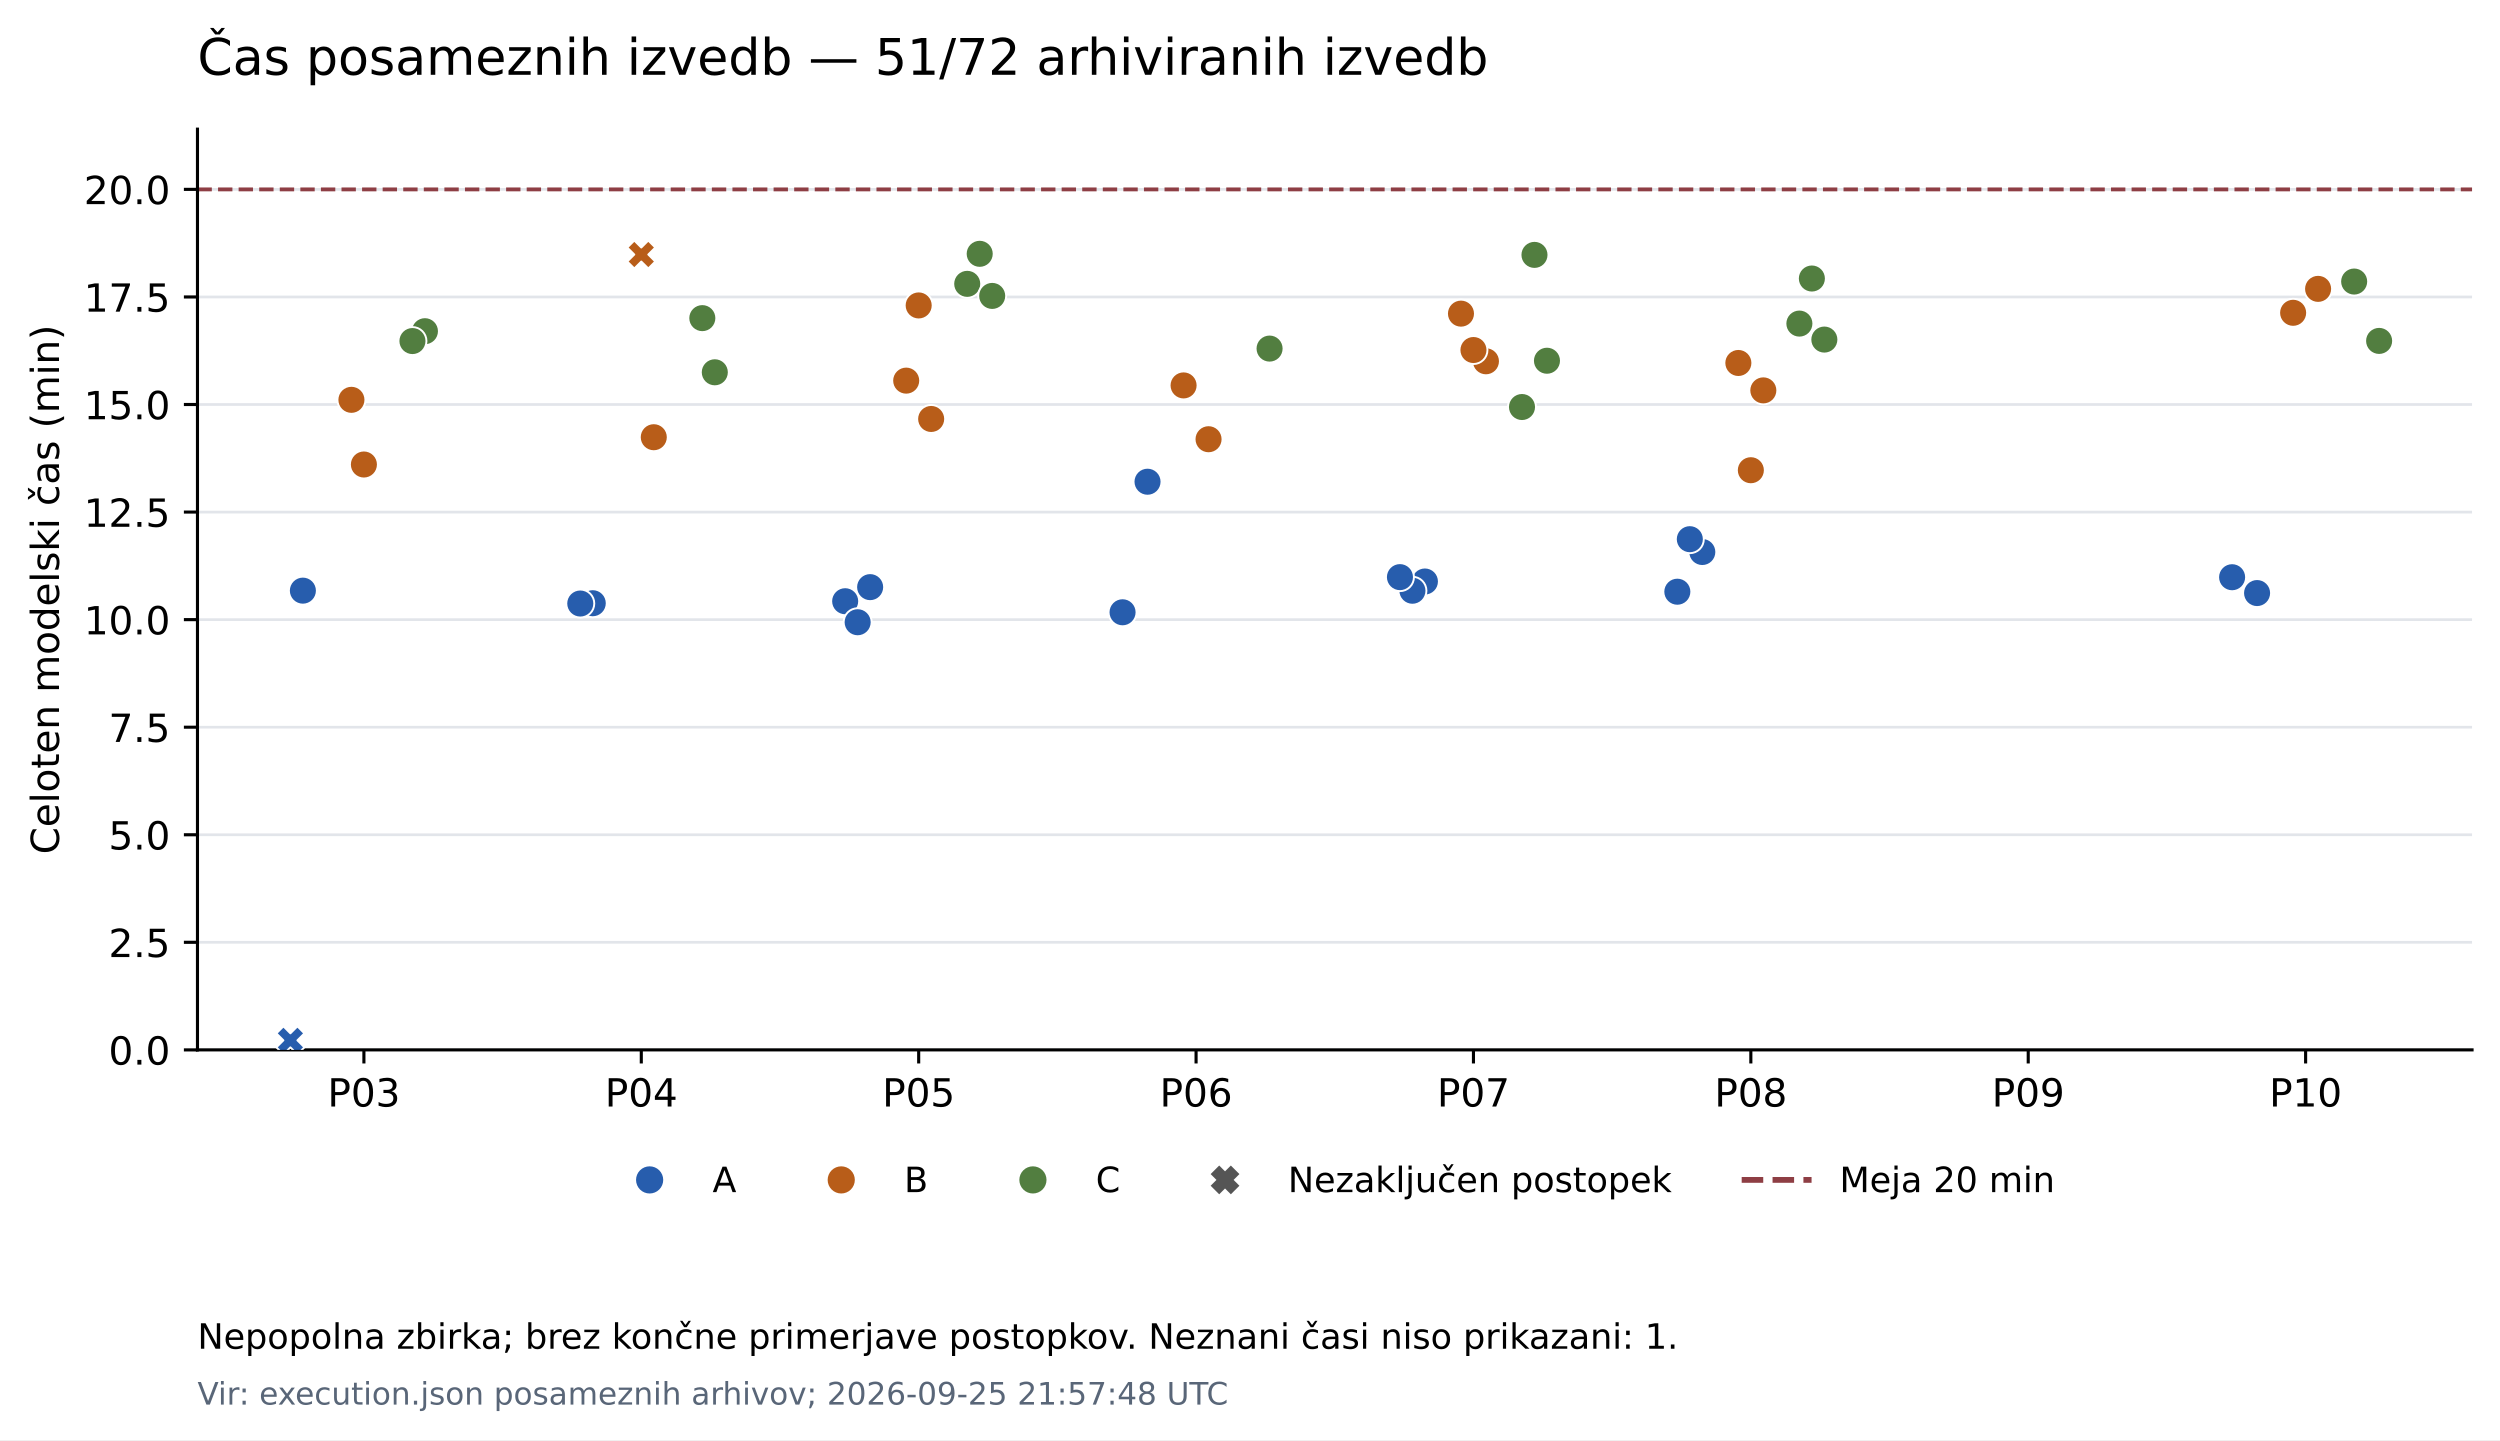
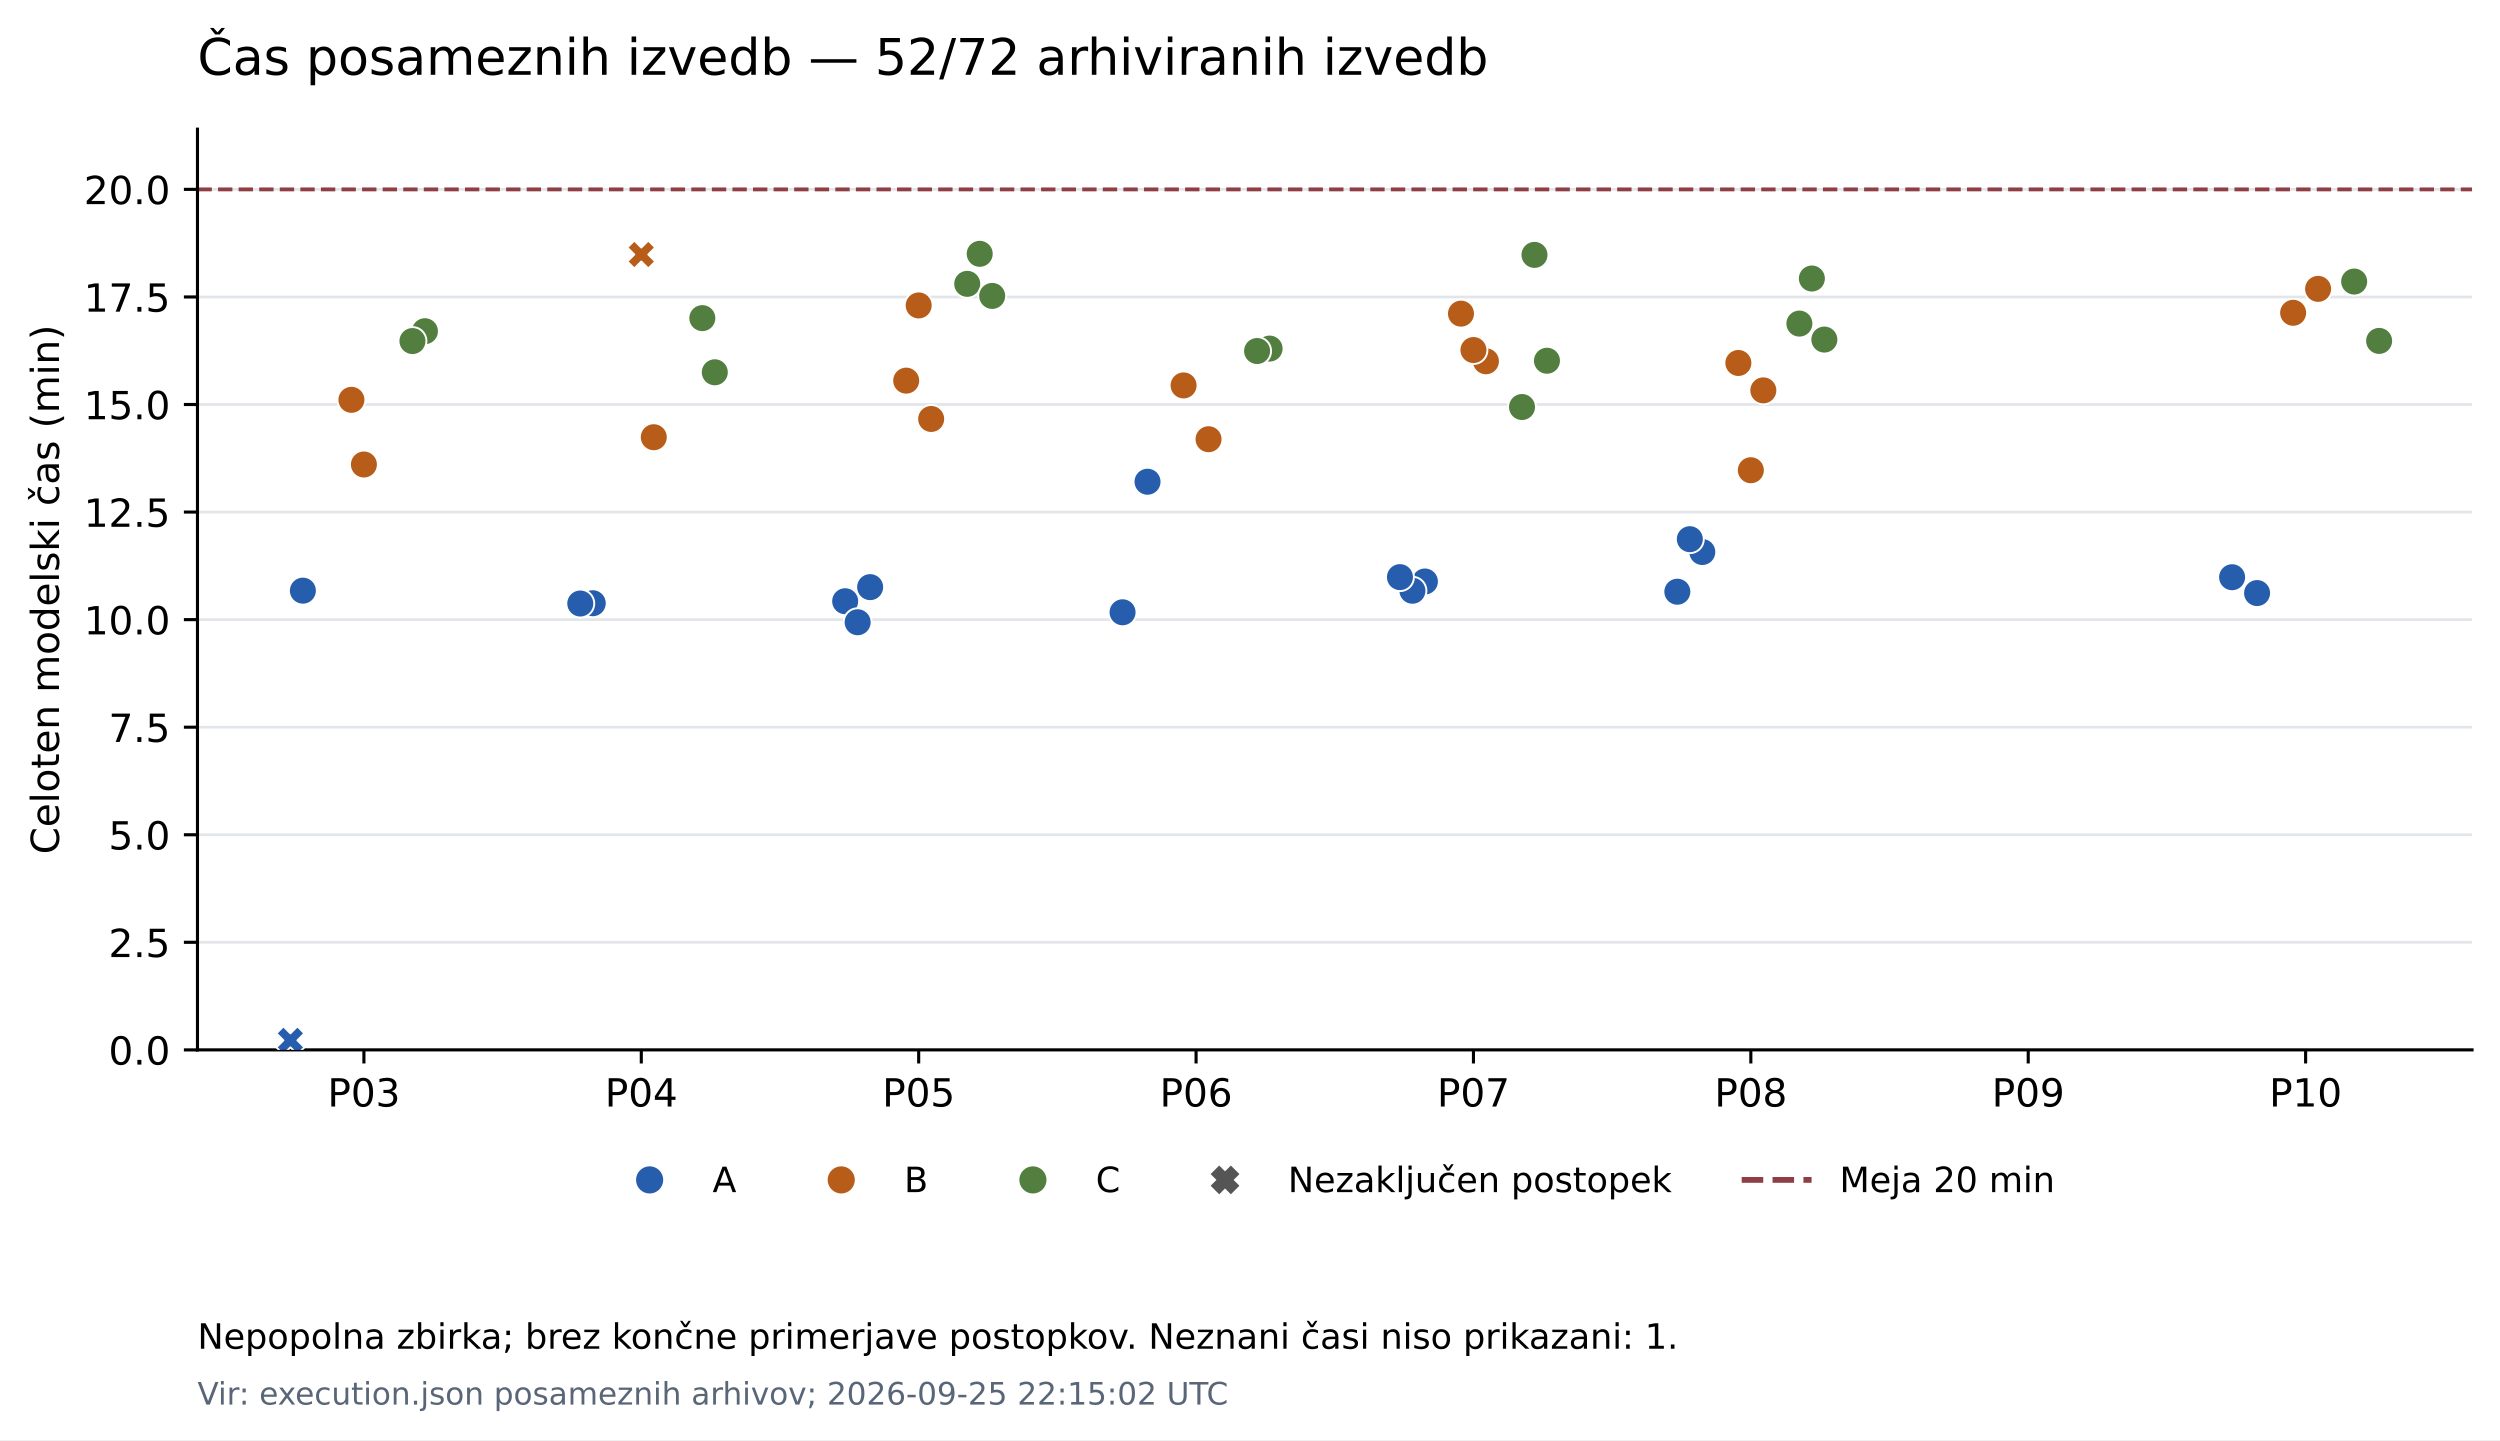
<svg xmlns="http://www.w3.org/2000/svg" xmlns:xlink="http://www.w3.org/1999/xlink" width="643.966pt" height="370.926pt" viewBox="0 0 643.966 370.926" version="1.1">
  <defs>
    <style type="text/css">*{stroke-linejoin: round; stroke-linecap: butt}</style>
  </defs>
  <g id="figure_1">
    <g id="patch_1">
      <path d="M 0 370.926  L 643.966 370.926  L 643.966 0  L 0 0  z " style="fill: #ffffff" />
    </g>
    <g id="axes_1">
      <g id="patch_2">
        <path d="M 50.866 270.436  L 636.766 270.436  L 636.766 33.268  L 50.866 33.268  z " style="fill: #ffffff" />
      </g>
      <g id="matplotlib.axis_1">
        <g id="xtick_1">
          <g id="line2d_1">
            <defs>
-               <path id="mdac9efeb55" d="M 0 0  L 0 3.5  " style="stroke: #000000; stroke-width: 0.8" />
+               <path id="m268c7b5788" d="M 0 0  L 0 3.5  " style="stroke: #000000; stroke-width: 0.8" />
            </defs>
            <g>
-               <use xlink:href="#mdac9efeb55" x="93.737" y="270.436" style="stroke: #000000; stroke-width: 0.8" />
+               <use xlink:href="#m268c7b5788" x="93.737" y="270.436" style="stroke: #000000; stroke-width: 0.8" />
            </g>
          </g>
          <g id="text_1">
            <text style="font-size: 10px; font-family: 'DejaVu Sans'; text-anchor: middle" x="93.737" y="285.033" transform="rotate(-0 93.73714 285.0333)">P03</text>
          </g>
        </g>
        <g id="xtick_2">
          <g id="line2d_2">
            <g>
-               <use xlink:href="#mdac9efeb55" x="165.188" y="270.436" style="stroke: #000000; stroke-width: 0.8" />
+               <use xlink:href="#m268c7b5788" x="165.188" y="270.436" style="stroke: #000000; stroke-width: 0.8" />
            </g>
          </g>
          <g id="text_2">
            <text style="font-size: 10px; font-family: 'DejaVu Sans'; text-anchor: middle" x="165.188" y="285.033" transform="rotate(-0 165.1884 285.0333)">P04</text>
          </g>
        </g>
        <g id="xtick_3">
          <g id="line2d_3">
            <g>
-               <use xlink:href="#mdac9efeb55" x="236.64" y="270.436" style="stroke: #000000; stroke-width: 0.8" />
+               <use xlink:href="#m268c7b5788" x="236.64" y="270.436" style="stroke: #000000; stroke-width: 0.8" />
            </g>
          </g>
          <g id="text_3">
            <text style="font-size: 10px; font-family: 'DejaVu Sans'; text-anchor: middle" x="236.64" y="285.033" transform="rotate(-0 236.6396 285.0333)">P05</text>
          </g>
        </g>
        <g id="xtick_4">
          <g id="line2d_4">
            <g>
-               <use xlink:href="#mdac9efeb55" x="308.091" y="270.436" style="stroke: #000000; stroke-width: 0.8" />
+               <use xlink:href="#m268c7b5788" x="308.091" y="270.436" style="stroke: #000000; stroke-width: 0.8" />
            </g>
          </g>
          <g id="text_4">
            <text style="font-size: 10px; font-family: 'DejaVu Sans'; text-anchor: middle" x="308.091" y="285.033" transform="rotate(-0 308.0908 285.0333)">P06</text>
          </g>
        </g>
        <g id="xtick_5">
          <g id="line2d_5">
            <g>
-               <use xlink:href="#mdac9efeb55" x="379.542" y="270.436" style="stroke: #000000; stroke-width: 0.8" />
+               <use xlink:href="#m268c7b5788" x="379.542" y="270.436" style="stroke: #000000; stroke-width: 0.8" />
            </g>
          </g>
          <g id="text_5">
            <text style="font-size: 10px; font-family: 'DejaVu Sans'; text-anchor: middle" x="379.542" y="285.033" transform="rotate(-0 379.542 285.0333)">P07</text>
          </g>
        </g>
        <g id="xtick_6">
          <g id="line2d_6">
            <g>
-               <use xlink:href="#mdac9efeb55" x="450.993" y="270.436" style="stroke: #000000; stroke-width: 0.8" />
+               <use xlink:href="#m268c7b5788" x="450.993" y="270.436" style="stroke: #000000; stroke-width: 0.8" />
            </g>
          </g>
          <g id="text_6">
            <text style="font-size: 10px; font-family: 'DejaVu Sans'; text-anchor: middle" x="450.993" y="285.033" transform="rotate(-0 450.9932 285.0333)">P08</text>
          </g>
        </g>
        <g id="xtick_7">
          <g id="line2d_7">
            <g>
-               <use xlink:href="#mdac9efeb55" x="522.444" y="270.436" style="stroke: #000000; stroke-width: 0.8" />
+               <use xlink:href="#m268c7b5788" x="522.444" y="270.436" style="stroke: #000000; stroke-width: 0.8" />
            </g>
          </g>
          <g id="text_7">
            <text style="font-size: 10px; font-family: 'DejaVu Sans'; text-anchor: middle" x="522.444" y="285.033" transform="rotate(-0 522.4445 285.0333)">P09</text>
          </g>
        </g>
        <g id="xtick_8">
          <g id="line2d_8">
            <g>
-               <use xlink:href="#mdac9efeb55" x="593.896" y="270.436" style="stroke: #000000; stroke-width: 0.8" />
+               <use xlink:href="#m268c7b5788" x="593.896" y="270.436" style="stroke: #000000; stroke-width: 0.8" />
            </g>
          </g>
          <g id="text_8">
            <text style="font-size: 10px; font-family: 'DejaVu Sans'; text-anchor: middle" x="593.896" y="285.033" transform="rotate(-0 593.8957 285.0333)">P10</text>
          </g>
        </g>
      </g>
      <g id="matplotlib.axis_2">
        <g id="ytick_1">
          <g id="line2d_9">
-             <path d="M 50.866 270.436  L 636.766 270.436  " clip-path="url(#pf41f97cc50)" style="fill: none; stroke: #e2e5ea; stroke-width: 0.7; stroke-linecap: square" />
+             <path d="M 50.866 270.436  L 636.766 270.436  " clip-path="url(#p8c8b22b531)" style="fill: none; stroke: #e2e5ea; stroke-width: 0.7; stroke-linecap: square" />
          </g>
          <g id="line2d_10">
            <defs>
-               <path id="m7508299698" d="M 0 0  L -3.5 0  " style="stroke: #000000; stroke-width: 0.8" />
+               <path id="mebe9540edb" d="M 0 0  L -3.5 0  " style="stroke: #000000; stroke-width: 0.8" />
            </defs>
            <g>
-               <use xlink:href="#m7508299698" x="50.866" y="270.436" style="stroke: #000000; stroke-width: 0.8" />
+               <use xlink:href="#mebe9540edb" x="50.866" y="270.436" style="stroke: #000000; stroke-width: 0.8" />
            </g>
          </g>
          <g id="text_9">
            <text style="font-size: 10px; font-family: 'DejaVu Sans'; text-anchor: end" x="43.866" y="274.234" transform="rotate(-0 43.86641 274.2345)">0.0</text>
          </g>
        </g>
        <g id="ytick_2">
          <g id="line2d_11">
-             <path d="M 50.866 242.729  L 636.766 242.729  " clip-path="url(#pf41f97cc50)" style="fill: none; stroke: #e2e5ea; stroke-width: 0.7; stroke-linecap: square" />
+             <path d="M 50.866 242.729  L 636.766 242.729  " clip-path="url(#p8c8b22b531)" style="fill: none; stroke: #e2e5ea; stroke-width: 0.7; stroke-linecap: square" />
          </g>
          <g id="line2d_12">
            <g>
-               <use xlink:href="#m7508299698" x="50.866" y="242.729" style="stroke: #000000; stroke-width: 0.8" />
+               <use xlink:href="#mebe9540edb" x="50.866" y="242.729" style="stroke: #000000; stroke-width: 0.8" />
            </g>
          </g>
          <g id="text_10">
            <text style="font-size: 10px; font-family: 'DejaVu Sans'; text-anchor: end" x="43.866" y="246.528" transform="rotate(-0 43.86641 246.5279)">2.5</text>
          </g>
        </g>
        <g id="ytick_3">
          <g id="line2d_13">
-             <path d="M 50.866 215.023  L 636.766 215.023  " clip-path="url(#pf41f97cc50)" style="fill: none; stroke: #e2e5ea; stroke-width: 0.7; stroke-linecap: square" />
+             <path d="M 50.866 215.023  L 636.766 215.023  " clip-path="url(#p8c8b22b531)" style="fill: none; stroke: #e2e5ea; stroke-width: 0.7; stroke-linecap: square" />
          </g>
          <g id="line2d_14">
            <g>
-               <use xlink:href="#m7508299698" x="50.866" y="215.023" style="stroke: #000000; stroke-width: 0.8" />
+               <use xlink:href="#mebe9540edb" x="50.866" y="215.023" style="stroke: #000000; stroke-width: 0.8" />
            </g>
          </g>
          <g id="text_11">
            <text style="font-size: 10px; font-family: 'DejaVu Sans'; text-anchor: end" x="43.866" y="218.821" transform="rotate(-0 43.86641 218.8214)">5.0</text>
          </g>
        </g>
        <g id="ytick_4">
          <g id="line2d_15">
-             <path d="M 50.866 187.316  L 636.766 187.316  " clip-path="url(#pf41f97cc50)" style="fill: none; stroke: #e2e5ea; stroke-width: 0.7; stroke-linecap: square" />
+             <path d="M 50.866 187.316  L 636.766 187.316  " clip-path="url(#p8c8b22b531)" style="fill: none; stroke: #e2e5ea; stroke-width: 0.7; stroke-linecap: square" />
          </g>
          <g id="line2d_16">
            <g>
-               <use xlink:href="#m7508299698" x="50.866" y="187.316" style="stroke: #000000; stroke-width: 0.8" />
+               <use xlink:href="#mebe9540edb" x="50.866" y="187.316" style="stroke: #000000; stroke-width: 0.8" />
            </g>
          </g>
          <g id="text_12">
            <text style="font-size: 10px; font-family: 'DejaVu Sans'; text-anchor: end" x="43.866" y="191.115" transform="rotate(-0 43.86641 191.1149)">7.5</text>
          </g>
        </g>
        <g id="ytick_5">
          <g id="line2d_17">
-             <path d="M 50.866 159.609  L 636.766 159.609  " clip-path="url(#pf41f97cc50)" style="fill: none; stroke: #e2e5ea; stroke-width: 0.7; stroke-linecap: square" />
+             <path d="M 50.866 159.609  L 636.766 159.609  " clip-path="url(#p8c8b22b531)" style="fill: none; stroke: #e2e5ea; stroke-width: 0.7; stroke-linecap: square" />
          </g>
          <g id="line2d_18">
            <g>
-               <use xlink:href="#m7508299698" x="50.866" y="159.609" style="stroke: #000000; stroke-width: 0.8" />
+               <use xlink:href="#mebe9540edb" x="50.866" y="159.609" style="stroke: #000000; stroke-width: 0.8" />
            </g>
          </g>
          <g id="text_13">
            <text style="font-size: 10px; font-family: 'DejaVu Sans'; text-anchor: end" x="43.866" y="163.408" transform="rotate(-0 43.86641 163.4083)">10.0</text>
          </g>
        </g>
        <g id="ytick_6">
          <g id="line2d_19">
-             <path d="M 50.866 131.903  L 636.766 131.903  " clip-path="url(#pf41f97cc50)" style="fill: none; stroke: #e2e5ea; stroke-width: 0.7; stroke-linecap: square" />
+             <path d="M 50.866 131.903  L 636.766 131.903  " clip-path="url(#p8c8b22b531)" style="fill: none; stroke: #e2e5ea; stroke-width: 0.7; stroke-linecap: square" />
          </g>
          <g id="line2d_20">
            <g>
-               <use xlink:href="#m7508299698" x="50.866" y="131.903" style="stroke: #000000; stroke-width: 0.8" />
+               <use xlink:href="#mebe9540edb" x="50.866" y="131.903" style="stroke: #000000; stroke-width: 0.8" />
            </g>
          </g>
          <g id="text_14">
            <text style="font-size: 10px; font-family: 'DejaVu Sans'; text-anchor: end" x="43.866" y="135.702" transform="rotate(-0 43.86641 135.7018)">12.5</text>
          </g>
        </g>
        <g id="ytick_7">
          <g id="line2d_21">
-             <path d="M 50.866 104.196  L 636.766 104.196  " clip-path="url(#pf41f97cc50)" style="fill: none; stroke: #e2e5ea; stroke-width: 0.7; stroke-linecap: square" />
+             <path d="M 50.866 104.196  L 636.766 104.196  " clip-path="url(#p8c8b22b531)" style="fill: none; stroke: #e2e5ea; stroke-width: 0.7; stroke-linecap: square" />
          </g>
          <g id="line2d_22">
            <g>
-               <use xlink:href="#m7508299698" x="50.866" y="104.196" style="stroke: #000000; stroke-width: 0.8" />
+               <use xlink:href="#mebe9540edb" x="50.866" y="104.196" style="stroke: #000000; stroke-width: 0.8" />
            </g>
          </g>
          <g id="text_15">
            <text style="font-size: 10px; font-family: 'DejaVu Sans'; text-anchor: end" x="43.866" y="107.995" transform="rotate(-0 43.86641 107.9952)">15.0</text>
          </g>
        </g>
        <g id="ytick_8">
          <g id="line2d_23">
-             <path d="M 50.866 76.49  L 636.766 76.49  " clip-path="url(#pf41f97cc50)" style="fill: none; stroke: #e2e5ea; stroke-width: 0.7; stroke-linecap: square" />
+             <path d="M 50.866 76.49  L 636.766 76.49  " clip-path="url(#p8c8b22b531)" style="fill: none; stroke: #e2e5ea; stroke-width: 0.7; stroke-linecap: square" />
          </g>
          <g id="line2d_24">
            <g>
-               <use xlink:href="#m7508299698" x="50.866" y="76.49" style="stroke: #000000; stroke-width: 0.8" />
+               <use xlink:href="#mebe9540edb" x="50.866" y="76.49" style="stroke: #000000; stroke-width: 0.8" />
            </g>
          </g>
          <g id="text_16">
            <text style="font-size: 10px; font-family: 'DejaVu Sans'; text-anchor: end" x="43.866" y="80.289" transform="rotate(-0 43.86641 80.28869)">17.5</text>
          </g>
        </g>
        <g id="ytick_9">
          <g id="line2d_25">
-             <path d="M 50.866 48.783  L 636.766 48.783  " clip-path="url(#pf41f97cc50)" style="fill: none; stroke: #e2e5ea; stroke-width: 0.7; stroke-linecap: square" />
+             <path d="M 50.866 48.783  L 636.766 48.783  " clip-path="url(#p8c8b22b531)" style="fill: none; stroke: #e2e5ea; stroke-width: 0.7; stroke-linecap: square" />
          </g>
          <g id="line2d_26">
            <g>
-               <use xlink:href="#m7508299698" x="50.866" y="48.783" style="stroke: #000000; stroke-width: 0.8" />
+               <use xlink:href="#mebe9540edb" x="50.866" y="48.783" style="stroke: #000000; stroke-width: 0.8" />
            </g>
          </g>
          <g id="text_17">
            <text style="font-size: 10px; font-family: 'DejaVu Sans'; text-anchor: end" x="43.866" y="52.582" transform="rotate(-0 43.86641 52.58215)">20.0</text>
          </g>
        </g>
        <g id="text_18">
          <text style="font-size: 10px; font-family: 'DejaVu Sans'; text-anchor: middle" x="15.198" y="151.852" transform="rotate(-90 15.19844 151.8517)">Celoten modelski čas (min)</text>
        </g>
      </g>
      <g id="line2d_27">
-         <path d="M 50.866 48.783  L 636.766 48.783  " clip-path="url(#pf41f97cc50)" style="fill: none; stroke-dasharray: 3.7,1.6; stroke-dashoffset: 0; stroke: #8e3e44" />
+         <path d="M 50.866 48.783  L 636.766 48.783  " clip-path="url(#p8c8b22b531)" style="fill: none; stroke-dasharray: 3.7,1.6; stroke-dashoffset: 0; stroke: #8e3e44" />
      </g>
      <g id="patch_3">
        <path d="M 50.866 270.436  L 50.866 33.268  " style="fill: none; stroke: #000000; stroke-width: 0.8; stroke-linejoin: miter; stroke-linecap: square" />
      </g>
      <g id="patch_4">
        <path d="M 50.866 270.436  L 636.766 270.436  " style="fill: none; stroke: #000000; stroke-width: 0.8; stroke-linejoin: miter; stroke-linecap: square" />
      </g>
      <g id="PathCollection_1">
        <defs>
-           <path id="mbb1a869679" d="M 0 3.606  C 0.956 3.606 1.873 3.226 2.55 2.55  C 3.226 1.873 3.606 0.956 3.606 0  C 3.606 -0.956 3.226 -1.873 2.55 -2.55  C 1.873 -3.226 0.956 -3.606 0 -3.606  C -0.956 -3.606 -1.873 -3.226 -2.55 -2.55  C -3.226 -1.873 -3.606 -0.956 -3.606 0  C -3.606 0.956 -3.226 1.873 -2.55 2.55  C -1.873 3.226 -0.956 3.606 0 3.606  z " style="stroke: #ffffff; stroke-width: 0.5" />
+           <path id="m3bde236fbf" d="M 0 3.606  C 0.956 3.606 1.873 3.226 2.55 2.55  C 3.226 1.873 3.606 0.956 3.606 0  C 3.606 -0.956 3.226 -1.873 2.55 -2.55  C 1.873 -3.226 0.956 -3.606 0 -3.606  C -0.956 -3.606 -1.873 -3.226 -2.55 -2.55  C -3.226 -1.873 -3.606 -0.956 -3.606 0  C -3.606 0.956 -3.226 1.873 -2.55 2.55  C -1.873 3.226 -0.956 3.606 0 3.606  z " style="stroke: #ffffff; stroke-width: 0.5" />
        </defs>
-         <g clip-path="url(#pf41f97cc50)">
-           <use xlink:href="#mbb1a869679" x="217.705" y="154.869" style="fill: #275dad; stroke: #ffffff; stroke-width: 0.5" />
+         <g clip-path="url(#p8c8b22b531)">
+           <use xlink:href="#m3bde236fbf" x="217.705" y="154.869" style="fill: #275dad; stroke: #ffffff; stroke-width: 0.5" />
        </g>
      </g>
      <g id="PathCollection_2">
        <defs>
-           <path id="m8631701d12" d="M 0 3.606  C 0.956 3.606 1.873 3.226 2.55 2.55  C 3.226 1.873 3.606 0.956 3.606 0  C 3.606 -0.956 3.226 -1.873 2.55 -2.55  C 1.873 -3.226 0.956 -3.606 0 -3.606  C -0.956 -3.606 -1.873 -3.226 -2.55 -2.55  C -3.226 -1.873 -3.606 -0.956 -3.606 0  C -3.606 0.956 -3.226 1.873 -2.55 2.55  C -1.873 3.226 -0.956 3.606 0 3.606  z " style="stroke: #ffffff; stroke-width: 0.5" />
+           <path id="m7f446e4e7a" d="M 0 3.606  C 0.956 3.606 1.873 3.226 2.55 2.55  C 3.226 1.873 3.606 0.956 3.606 0  C 3.606 -0.956 3.226 -1.873 2.55 -2.55  C 1.873 -3.226 0.956 -3.606 0 -3.606  C -0.956 -3.606 -1.873 -3.226 -2.55 -2.55  C -3.226 -1.873 -3.606 -0.956 -3.606 0  C -3.606 0.956 -3.226 1.873 -2.55 2.55  C -1.873 3.226 -0.956 3.606 0 3.606  z " style="stroke: #ffffff; stroke-width: 0.5" />
        </defs>
-         <g clip-path="url(#pf41f97cc50)">
-           <use xlink:href="#m8631701d12" x="233.424" y="98.046" style="fill: #b85d19; stroke: #ffffff; stroke-width: 0.5" />
+         <g clip-path="url(#p8c8b22b531)">
+           <use xlink:href="#m7f446e4e7a" x="233.424" y="98.046" style="fill: #b85d19; stroke: #ffffff; stroke-width: 0.5" />
        </g>
      </g>
      <g id="PathCollection_3">
        <defs>
-           <path id="mb2aeedd500" d="M 0 3.606  C 0.956 3.606 1.873 3.226 2.55 2.55  C 3.226 1.873 3.606 0.956 3.606 0  C 3.606 -0.956 3.226 -1.873 2.55 -2.55  C 1.873 -3.226 0.956 -3.606 0 -3.606  C -0.956 -3.606 -1.873 -3.226 -2.55 -2.55  C -3.226 -1.873 -3.606 -0.956 -3.606 0  C -3.606 0.956 -3.226 1.873 -2.55 2.55  C -1.873 3.226 -0.956 3.606 0 3.606  z " style="stroke: #ffffff; stroke-width: 0.5" />
+           <path id="m506b7b2112" d="M 0 3.606  C 0.956 3.606 1.873 3.226 2.55 2.55  C 3.226 1.873 3.606 0.956 3.606 0  C 3.606 -0.956 3.226 -1.873 2.55 -2.55  C 1.873 -3.226 0.956 -3.606 0 -3.606  C -0.956 -3.606 -1.873 -3.226 -2.55 -2.55  C -3.226 -1.873 -3.606 -0.956 -3.606 0  C -3.606 0.956 -3.226 1.873 -2.55 2.55  C -1.873 3.226 -0.956 3.606 0 3.606  z " style="stroke: #ffffff; stroke-width: 0.5" />
        </defs>
-         <g clip-path="url(#pf41f97cc50)">
-           <use xlink:href="#mb2aeedd500" x="249.144" y="73.116" style="fill: #527e40; stroke: #ffffff; stroke-width: 0.5" />
+         <g clip-path="url(#p8c8b22b531)">
+           <use xlink:href="#m506b7b2112" x="249.144" y="73.116" style="fill: #527e40; stroke: #ffffff; stroke-width: 0.5" />
        </g>
      </g>
      <g id="PathCollection_4">
-         <g clip-path="url(#pf41f97cc50)">
-           <use xlink:href="#mbb1a869679" x="574.961" y="148.685" style="fill: #275dad; stroke: #ffffff; stroke-width: 0.5" />
+         <g clip-path="url(#p8c8b22b531)">
+           <use xlink:href="#m3bde236fbf" x="574.961" y="148.685" style="fill: #275dad; stroke: #ffffff; stroke-width: 0.5" />
        </g>
      </g>
      <g id="PathCollection_5">
-         <g clip-path="url(#pf41f97cc50)">
-           <use xlink:href="#mb2aeedd500" x="606.4" y="72.522" style="fill: #527e40; stroke: #ffffff; stroke-width: 0.5" />
+         <g clip-path="url(#p8c8b22b531)">
+           <use xlink:href="#m506b7b2112" x="606.4" y="72.522" style="fill: #527e40; stroke: #ffffff; stroke-width: 0.5" />
        </g>
      </g>
      <g id="PathCollection_6">
-         <g clip-path="url(#pf41f97cc50)">
-           <use xlink:href="#m8631701d12" x="590.68" y="80.573" style="fill: #b85d19; stroke: #ffffff; stroke-width: 0.5" />
+         <g clip-path="url(#p8c8b22b531)">
+           <use xlink:href="#m7f446e4e7a" x="590.68" y="80.573" style="fill: #b85d19; stroke: #ffffff; stroke-width: 0.5" />
        </g>
      </g>
      <g id="PathCollection_7">
-         <g clip-path="url(#pf41f97cc50)">
-           <use xlink:href="#mbb1a869679" x="289.156" y="157.714" style="fill: #275dad; stroke: #ffffff; stroke-width: 0.5" />
+         <g clip-path="url(#p8c8b22b531)">
+           <use xlink:href="#m3bde236fbf" x="289.156" y="157.714" style="fill: #275dad; stroke: #ffffff; stroke-width: 0.5" />
        </g>
      </g>
      <g id="PathCollection_8">
-         <g clip-path="url(#pf41f97cc50)">
-           <use xlink:href="#m8631701d12" x="304.875" y="99.278" style="fill: #b85d19; stroke: #ffffff; stroke-width: 0.5" />
+         <g clip-path="url(#p8c8b22b531)">
+           <use xlink:href="#m7f446e4e7a" x="304.875" y="99.278" style="fill: #b85d19; stroke: #ffffff; stroke-width: 0.5" />
        </g>
      </g>
      <g id="PathCollection_9">
-         <g clip-path="url(#pf41f97cc50)">
-           <use xlink:href="#mbb1a869679" x="432.059" y="152.417" style="fill: #275dad; stroke: #ffffff; stroke-width: 0.5" />
+         <g clip-path="url(#p8c8b22b531)">
+           <use xlink:href="#m3bde236fbf" x="432.059" y="152.417" style="fill: #275dad; stroke: #ffffff; stroke-width: 0.5" />
        </g>
      </g>
      <g id="PathCollection_10">
-         <g clip-path="url(#pf41f97cc50)">
-           <use xlink:href="#mb2aeedd500" x="463.497" y="83.352" style="fill: #527e40; stroke: #ffffff; stroke-width: 0.5" />
+         <g clip-path="url(#p8c8b22b531)">
+           <use xlink:href="#m506b7b2112" x="463.497" y="83.352" style="fill: #527e40; stroke: #ffffff; stroke-width: 0.5" />
        </g>
      </g>
      <g id="PathCollection_11">
-         <g clip-path="url(#pf41f97cc50)">
-           <use xlink:href="#m8631701d12" x="447.778" y="93.498" style="fill: #b85d19; stroke: #ffffff; stroke-width: 0.5" />
+         <g clip-path="url(#p8c8b22b531)">
+           <use xlink:href="#m7f446e4e7a" x="447.778" y="93.498" style="fill: #b85d19; stroke: #ffffff; stroke-width: 0.5" />
        </g>
      </g>
      <g id="PathCollection_12">
-         <g clip-path="url(#pf41f97cc50)">
-           <use xlink:href="#m8631701d12" x="93.737" y="119.651" style="fill: #b85d19; stroke: #ffffff; stroke-width: 0.5" />
+         <g clip-path="url(#p8c8b22b531)">
+           <use xlink:href="#m7f446e4e7a" x="93.737" y="119.651" style="fill: #b85d19; stroke: #ffffff; stroke-width: 0.5" />
        </g>
      </g>
      <g id="PathCollection_13">
-         <g clip-path="url(#pf41f97cc50)">
-           <use xlink:href="#mb2aeedd500" x="109.456" y="85.315" style="fill: #527e40; stroke: #ffffff; stroke-width: 0.5" />
+         <g clip-path="url(#p8c8b22b531)">
+           <use xlink:href="#m506b7b2112" x="109.456" y="85.315" style="fill: #527e40; stroke: #ffffff; stroke-width: 0.5" />
        </g>
      </g>
      <g id="PathCollection_14">
-         <g clip-path="url(#pf41f97cc50)">
-           <use xlink:href="#mbb1a869679" x="78.018" y="152.143" style="fill: #275dad; stroke: #ffffff; stroke-width: 0.5" />
+         <g clip-path="url(#p8c8b22b531)">
+           <use xlink:href="#m3bde236fbf" x="78.018" y="152.143" style="fill: #275dad; stroke: #ffffff; stroke-width: 0.5" />
        </g>
      </g>
      <g id="PathCollection_15">
-         <g clip-path="url(#pf41f97cc50)">
-           <use xlink:href="#m8631701d12" x="311.306" y="113.139" style="fill: #b85d19; stroke: #ffffff; stroke-width: 0.5" />
+         <g clip-path="url(#p8c8b22b531)">
+           <use xlink:href="#m7f446e4e7a" x="311.306" y="113.139" style="fill: #b85d19; stroke: #ffffff; stroke-width: 0.5" />
        </g>
      </g>
      <g id="PathCollection_16">
-         <g clip-path="url(#pf41f97cc50)">
-           <use xlink:href="#mbb1a869679" x="295.587" y="124.086" style="fill: #275dad; stroke: #ffffff; stroke-width: 0.5" />
+         <g clip-path="url(#p8c8b22b531)">
+           <use xlink:href="#m3bde236fbf" x="295.587" y="124.086" style="fill: #275dad; stroke: #ffffff; stroke-width: 0.5" />
        </g>
      </g>
      <g id="PathCollection_17">
-         <g clip-path="url(#pf41f97cc50)">
-           <use xlink:href="#mb2aeedd500" x="327.025" y="89.791" style="fill: #527e40; stroke: #ffffff; stroke-width: 0.5" />
+         <g clip-path="url(#p8c8b22b531)">
+           <use xlink:href="#m506b7b2112" x="327.025" y="89.791" style="fill: #527e40; stroke: #ffffff; stroke-width: 0.5" />
        </g>
      </g>
      <g id="PathCollection_18">
-         <g clip-path="url(#pf41f97cc50)">
-           <use xlink:href="#m8631701d12" x="168.404" y="112.622" style="fill: #b85d19; stroke: #ffffff; stroke-width: 0.5" />
+         <g clip-path="url(#p8c8b22b531)">
+           <use xlink:href="#m7f446e4e7a" x="168.404" y="112.622" style="fill: #b85d19; stroke: #ffffff; stroke-width: 0.5" />
        </g>
      </g>
      <g id="PathCollection_19">
-         <g clip-path="url(#pf41f97cc50)">
-           <use xlink:href="#mbb1a869679" x="152.684" y="155.382" style="fill: #275dad; stroke: #ffffff; stroke-width: 0.5" />
+         <g clip-path="url(#p8c8b22b531)">
+           <use xlink:href="#m3bde236fbf" x="152.684" y="155.382" style="fill: #275dad; stroke: #ffffff; stroke-width: 0.5" />
        </g>
      </g>
      <g id="PathCollection_20">
-         <g clip-path="url(#pf41f97cc50)">
-           <use xlink:href="#mb2aeedd500" x="184.123" y="95.896" style="fill: #527e40; stroke: #ffffff; stroke-width: 0.5" />
+         <g clip-path="url(#p8c8b22b531)">
+           <use xlink:href="#m506b7b2112" x="184.123" y="95.896" style="fill: #527e40; stroke: #ffffff; stroke-width: 0.5" />
        </g>
      </g>
      <g id="PathCollection_21">
-         <g clip-path="url(#pf41f97cc50)">
-           <use xlink:href="#m8631701d12" x="236.64" y="78.676" style="fill: #b85d19; stroke: #ffffff; stroke-width: 0.5" />
+         <g clip-path="url(#p8c8b22b531)">
+           <use xlink:href="#m7f446e4e7a" x="236.64" y="78.676" style="fill: #b85d19; stroke: #ffffff; stroke-width: 0.5" />
        </g>
      </g>
      <g id="PathCollection_22">
-         <g clip-path="url(#pf41f97cc50)">
-           <use xlink:href="#mb2aeedd500" x="252.359" y="65.379" style="fill: #527e40; stroke: #ffffff; stroke-width: 0.5" />
+         <g clip-path="url(#p8c8b22b531)">
+           <use xlink:href="#m506b7b2112" x="252.359" y="65.379" style="fill: #527e40; stroke: #ffffff; stroke-width: 0.5" />
        </g>
      </g>
      <g id="PathCollection_23">
-         <g clip-path="url(#pf41f97cc50)">
-           <use xlink:href="#mbb1a869679" x="220.92" y="160.28" style="fill: #275dad; stroke: #ffffff; stroke-width: 0.5" />
+         <g clip-path="url(#p8c8b22b531)">
+           <use xlink:href="#m3bde236fbf" x="220.92" y="160.28" style="fill: #275dad; stroke: #ffffff; stroke-width: 0.5" />
        </g>
      </g>
      <g id="PathCollection_24">
        <defs>
-           <path id="m50fa926373" d="M -1.803 3.606  L 0 1.803  L 1.803 3.606  L 3.606 1.803  L 1.803 0  L 3.606 -1.803  L 1.803 -3.606  L 0 -1.803  L -1.803 -3.606  L -3.606 -1.803  L -1.803 0  L -3.606 1.803  z " style="stroke: #ffffff; stroke-width: 0.5" />
+           <path id="md8782747d2" d="M -1.803 3.606  L 0 1.803  L 1.803 3.606  L 3.606 1.803  L 1.803 0  L 3.606 -1.803  L 1.803 -3.606  L 0 -1.803  L -1.803 -3.606  L -3.606 -1.803  L -1.803 0  L -3.606 1.803  z " style="stroke: #ffffff; stroke-width: 0.5" />
        </defs>
-         <g clip-path="url(#pf41f97cc50)">
-           <use xlink:href="#m50fa926373" x="74.803" y="267.98" style="fill: #275dad; stroke: #ffffff; stroke-width: 0.5" />
+         <g clip-path="url(#p8c8b22b531)">
+           <use xlink:href="#md8782747d2" x="74.803" y="267.98" style="fill: #275dad; stroke: #ffffff; stroke-width: 0.5" />
        </g>
      </g>
      <g id="PathCollection_25">
-         <g clip-path="url(#pf41f97cc50)">
-           <use xlink:href="#m8631701d12" x="90.522" y="102.99" style="fill: #b85d19; stroke: #ffffff; stroke-width: 0.5" />
+         <g clip-path="url(#p8c8b22b531)">
+           <use xlink:href="#m7f446e4e7a" x="90.522" y="102.99" style="fill: #b85d19; stroke: #ffffff; stroke-width: 0.5" />
        </g>
      </g>
      <g id="PathCollection_26">
-         <g clip-path="url(#pf41f97cc50)">
-           <use xlink:href="#mb2aeedd500" x="106.241" y="87.851" style="fill: #527e40; stroke: #ffffff; stroke-width: 0.5" />
+         <g clip-path="url(#p8c8b22b531)">
+           <use xlink:href="#m506b7b2112" x="106.241" y="87.851" style="fill: #527e40; stroke: #ffffff; stroke-width: 0.5" />
        </g>
      </g>
      <g id="PathCollection_27">
-         <g clip-path="url(#pf41f97cc50)">
-           <use xlink:href="#m8631701d12" x="597.111" y="74.409" style="fill: #b85d19; stroke: #ffffff; stroke-width: 0.5" />
+         <g clip-path="url(#p8c8b22b531)">
+           <use xlink:href="#m7f446e4e7a" x="597.111" y="74.409" style="fill: #b85d19; stroke: #ffffff; stroke-width: 0.5" />
        </g>
      </g>
      <g id="PathCollection_28">
-         <g clip-path="url(#pf41f97cc50)">
-           <use xlink:href="#mbb1a869679" x="581.392" y="152.765" style="fill: #275dad; stroke: #ffffff; stroke-width: 0.5" />
+         <g clip-path="url(#p8c8b22b531)">
+           <use xlink:href="#m3bde236fbf" x="581.392" y="152.765" style="fill: #275dad; stroke: #ffffff; stroke-width: 0.5" />
        </g>
      </g>
      <g id="PathCollection_29">
-         <g clip-path="url(#pf41f97cc50)">
-           <use xlink:href="#mb2aeedd500" x="612.83" y="87.815" style="fill: #527e40; stroke: #ffffff; stroke-width: 0.5" />
+         <g clip-path="url(#p8c8b22b531)">
+           <use xlink:href="#m506b7b2112" x="612.83" y="87.815" style="fill: #527e40; stroke: #ffffff; stroke-width: 0.5" />
        </g>
      </g>
      <g id="PathCollection_30">
-         <g clip-path="url(#pf41f97cc50)">
-           <use xlink:href="#m8631701d12" x="454.209" y="100.557" style="fill: #b85d19; stroke: #ffffff; stroke-width: 0.5" />
+         <g clip-path="url(#p8c8b22b531)">
+           <use xlink:href="#m7f446e4e7a" x="454.209" y="100.557" style="fill: #b85d19; stroke: #ffffff; stroke-width: 0.5" />
        </g>
      </g>
      <g id="PathCollection_31">
-         <g clip-path="url(#pf41f97cc50)">
-           <use xlink:href="#mbb1a869679" x="438.489" y="142.19" style="fill: #275dad; stroke: #ffffff; stroke-width: 0.5" />
+         <g clip-path="url(#p8c8b22b531)">
+           <use xlink:href="#m3bde236fbf" x="438.489" y="142.19" style="fill: #275dad; stroke: #ffffff; stroke-width: 0.5" />
        </g>
      </g>
      <g id="PathCollection_32">
-         <g clip-path="url(#pf41f97cc50)">
-           <use xlink:href="#mb2aeedd500" x="469.928" y="87.47" style="fill: #527e40; stroke: #ffffff; stroke-width: 0.5" />
+         <g clip-path="url(#p8c8b22b531)">
+           <use xlink:href="#m506b7b2112" x="469.928" y="87.47" style="fill: #527e40; stroke: #ffffff; stroke-width: 0.5" />
        </g>
      </g>
      <g id="PathCollection_33">
-         <g clip-path="url(#pf41f97cc50)">
-           <use xlink:href="#mb2aeedd500" x="466.713" y="71.743" style="fill: #527e40; stroke: #ffffff; stroke-width: 0.5" />
+         <g clip-path="url(#p8c8b22b531)">
+           <use xlink:href="#m506b7b2112" x="466.713" y="71.743" style="fill: #527e40; stroke: #ffffff; stroke-width: 0.5" />
        </g>
      </g>
      <g id="PathCollection_34">
-         <g clip-path="url(#pf41f97cc50)">
-           <use xlink:href="#m8631701d12" x="450.993" y="121.123" style="fill: #b85d19; stroke: #ffffff; stroke-width: 0.5" />
+         <g clip-path="url(#p8c8b22b531)">
+           <use xlink:href="#m7f446e4e7a" x="450.993" y="121.123" style="fill: #b85d19; stroke: #ffffff; stroke-width: 0.5" />
        </g>
      </g>
      <g id="PathCollection_35">
-         <g clip-path="url(#pf41f97cc50)">
-           <use xlink:href="#mbb1a869679" x="435.274" y="138.887" style="fill: #275dad; stroke: #ffffff; stroke-width: 0.5" />
+         <g clip-path="url(#p8c8b22b531)">
+           <use xlink:href="#m3bde236fbf" x="435.274" y="138.887" style="fill: #275dad; stroke: #ffffff; stroke-width: 0.5" />
        </g>
      </g>
      <g id="PathCollection_36">
-         <g clip-path="url(#pf41f97cc50)">
-           <use xlink:href="#mb2aeedd500" x="180.908" y="81.947" style="fill: #527e40; stroke: #ffffff; stroke-width: 0.5" />
+         <g clip-path="url(#p8c8b22b531)">
+           <use xlink:href="#m506b7b2112" x="180.908" y="81.947" style="fill: #527e40; stroke: #ffffff; stroke-width: 0.5" />
        </g>
      </g>
      <g id="PathCollection_37">
        <defs>
-           <path id="mbf0d47e4eb" d="M -1.803 3.606  L 0 1.803  L 1.803 3.606  L 3.606 1.803  L 1.803 0  L 3.606 -1.803  L 1.803 -3.606  L 0 -1.803  L -1.803 -3.606  L -3.606 -1.803  L -1.803 0  L -3.606 1.803  z " style="stroke: #ffffff; stroke-width: 0.5" />
+           <path id="m474fbe7792" d="M -1.803 3.606  L 0 1.803  L 1.803 3.606  L 3.606 1.803  L 1.803 0  L 3.606 -1.803  L 1.803 -3.606  L 0 -1.803  L -1.803 -3.606  L -3.606 -1.803  L -1.803 0  L -3.606 1.803  z " style="stroke: #ffffff; stroke-width: 0.5" />
        </defs>
-         <g clip-path="url(#pf41f97cc50)">
-           <use xlink:href="#mbf0d47e4eb" x="165.188" y="65.563" style="fill: #b85d19; stroke: #ffffff; stroke-width: 0.5" />
+         <g clip-path="url(#p8c8b22b531)">
+           <use xlink:href="#m474fbe7792" x="165.188" y="65.563" style="fill: #b85d19; stroke: #ffffff; stroke-width: 0.5" />
        </g>
      </g>
      <g id="PathCollection_38">
-         <g clip-path="url(#pf41f97cc50)">
-           <use xlink:href="#mbb1a869679" x="149.469" y="155.46" style="fill: #275dad; stroke: #ffffff; stroke-width: 0.5" />
+         <g clip-path="url(#p8c8b22b531)">
+           <use xlink:href="#m3bde236fbf" x="149.469" y="155.46" style="fill: #275dad; stroke: #ffffff; stroke-width: 0.5" />
        </g>
      </g>
      <g id="PathCollection_39">
-         <g clip-path="url(#pf41f97cc50)">
-           <use xlink:href="#mb2aeedd500" x="398.477" y="92.92" style="fill: #527e40; stroke: #ffffff; stroke-width: 0.5" />
+         <g clip-path="url(#p8c8b22b531)">
+           <use xlink:href="#m506b7b2112" x="398.477" y="92.92" style="fill: #527e40; stroke: #ffffff; stroke-width: 0.5" />
        </g>
      </g>
      <g id="PathCollection_40">
-         <g clip-path="url(#pf41f97cc50)">
-           <use xlink:href="#mbb1a869679" x="367.038" y="149.788" style="fill: #275dad; stroke: #ffffff; stroke-width: 0.5" />
+         <g clip-path="url(#p8c8b22b531)">
+           <use xlink:href="#m3bde236fbf" x="367.038" y="149.788" style="fill: #275dad; stroke: #ffffff; stroke-width: 0.5" />
        </g>
      </g>
      <g id="PathCollection_41">
-         <g clip-path="url(#pf41f97cc50)">
-           <use xlink:href="#m8631701d12" x="382.757" y="93.059" style="fill: #b85d19; stroke: #ffffff; stroke-width: 0.5" />
+         <g clip-path="url(#p8c8b22b531)">
+           <use xlink:href="#m7f446e4e7a" x="382.757" y="93.059" style="fill: #b85d19; stroke: #ffffff; stroke-width: 0.5" />
        </g>
      </g>
      <g id="PathCollection_42">
-         <g clip-path="url(#pf41f97cc50)">
-           <use xlink:href="#m8631701d12" x="379.542" y="90.161" style="fill: #b85d19; stroke: #ffffff; stroke-width: 0.5" />
+         <g clip-path="url(#p8c8b22b531)">
+           <use xlink:href="#m7f446e4e7a" x="379.542" y="90.161" style="fill: #b85d19; stroke: #ffffff; stroke-width: 0.5" />
        </g>
      </g>
      <g id="PathCollection_43">
-         <g clip-path="url(#pf41f97cc50)">
-           <use xlink:href="#mb2aeedd500" x="395.261" y="65.655" style="fill: #527e40; stroke: #ffffff; stroke-width: 0.5" />
+         <g clip-path="url(#p8c8b22b531)">
+           <use xlink:href="#m506b7b2112" x="395.261" y="65.655" style="fill: #527e40; stroke: #ffffff; stroke-width: 0.5" />
        </g>
      </g>
      <g id="PathCollection_44">
-         <g clip-path="url(#pf41f97cc50)">
-           <use xlink:href="#mbb1a869679" x="363.823" y="152.166" style="fill: #275dad; stroke: #ffffff; stroke-width: 0.5" />
+         <g clip-path="url(#p8c8b22b531)">
+           <use xlink:href="#m3bde236fbf" x="363.823" y="152.166" style="fill: #275dad; stroke: #ffffff; stroke-width: 0.5" />
        </g>
      </g>
      <g id="PathCollection_45">
-         <g clip-path="url(#pf41f97cc50)">
-           <use xlink:href="#mb2aeedd500" x="255.574" y="76.225" style="fill: #527e40; stroke: #ffffff; stroke-width: 0.5" />
+         <g clip-path="url(#p8c8b22b531)">
+           <use xlink:href="#m506b7b2112" x="255.574" y="76.225" style="fill: #527e40; stroke: #ffffff; stroke-width: 0.5" />
        </g>
      </g>
      <g id="PathCollection_46">
-         <g clip-path="url(#pf41f97cc50)">
-           <use xlink:href="#mbb1a869679" x="224.136" y="151.237" style="fill: #275dad; stroke: #ffffff; stroke-width: 0.5" />
+         <g clip-path="url(#p8c8b22b531)">
+           <use xlink:href="#m3bde236fbf" x="224.136" y="151.237" style="fill: #275dad; stroke: #ffffff; stroke-width: 0.5" />
        </g>
      </g>
      <g id="PathCollection_47">
-         <g clip-path="url(#pf41f97cc50)">
-           <use xlink:href="#m8631701d12" x="239.855" y="107.92" style="fill: #b85d19; stroke: #ffffff; stroke-width: 0.5" />
+         <g clip-path="url(#p8c8b22b531)">
+           <use xlink:href="#m7f446e4e7a" x="239.855" y="107.92" style="fill: #b85d19; stroke: #ffffff; stroke-width: 0.5" />
        </g>
      </g>
      <g id="PathCollection_48">
-         <g clip-path="url(#pf41f97cc50)">
-           <use xlink:href="#mbb1a869679" x="360.607" y="148.661" style="fill: #275dad; stroke: #ffffff; stroke-width: 0.5" />
+         <g clip-path="url(#p8c8b22b531)">
+           <use xlink:href="#m3bde236fbf" x="360.607" y="148.661" style="fill: #275dad; stroke: #ffffff; stroke-width: 0.5" />
        </g>
      </g>
      <g id="PathCollection_49">
-         <g clip-path="url(#pf41f97cc50)">
-           <use xlink:href="#m8631701d12" x="376.327" y="80.788" style="fill: #b85d19; stroke: #ffffff; stroke-width: 0.5" />
+         <g clip-path="url(#p8c8b22b531)">
+           <use xlink:href="#m7f446e4e7a" x="376.327" y="80.788" style="fill: #b85d19; stroke: #ffffff; stroke-width: 0.5" />
        </g>
      </g>
      <g id="PathCollection_50">
-         <g clip-path="url(#pf41f97cc50)">
-           <use xlink:href="#mb2aeedd500" x="392.046" y="104.843" style="fill: #527e40; stroke: #ffffff; stroke-width: 0.5" />
+         <g clip-path="url(#p8c8b22b531)">
+           <use xlink:href="#m506b7b2112" x="392.046" y="104.843" style="fill: #527e40; stroke: #ffffff; stroke-width: 0.5" />
+         </g>
+       </g>
+       <g id="PathCollection_51">
+         <g clip-path="url(#p8c8b22b531)">
+           <use xlink:href="#m506b7b2112" x="323.81" y="90.417" style="fill: #527e40; stroke: #ffffff; stroke-width: 0.5" />
        </g>
      </g>
      <g id="text_19">
-         <text style="font-size: 13px; font-family: 'DejaVu Sans'; text-anchor: start" x="50.866" y="19.268" transform="rotate(-0 50.86641 19.26766)">Čas posameznih izvedb — 51/72 arhiviranih izvedb</text>
+         <text style="font-size: 13px; font-family: 'DejaVu Sans'; text-anchor: start" x="50.866" y="19.268" transform="rotate(-0 50.86641 19.26766)">Čas posameznih izvedb — 52/72 arhiviranih izvedb</text>
      </g>
      <g id="legend_1">
        <g id="line2d_28">
          <defs>
-             <path id="m6b08a48e0d" d="M 0 3  C 0.796 3 1.559 2.684 2.121 2.121  C 2.684 1.559 3 0.796 3 0  C 3 -0.796 2.684 -1.559 2.121 -2.121  C 1.559 -2.684 0.796 -3 0 -3  C -0.796 -3 -1.559 -2.684 -2.121 -2.121  C -2.684 -1.559 -3 -0.796 -3 0  C -3 0.796 -2.684 1.559 -2.121 2.121  C -1.559 2.684 -0.796 3 0 3  z " style="stroke: #275dad" />
+             <path id="m9d67596b58" d="M 0 3  C 0.796 3 1.559 2.684 2.121 2.121  C 2.684 1.559 3 0.796 3 0  C 3 -0.796 2.684 -1.559 2.121 -2.121  C 1.559 -2.684 0.796 -3 0 -3  C -0.796 -3 -1.559 -2.684 -2.121 -2.121  C -2.684 -1.559 -3 -0.796 -3 0  C -3 0.796 -2.684 1.559 -2.121 2.121  C -1.559 2.684 -0.796 3 0 3  z " style="stroke: #275dad" />
          </defs>
          <g>
-             <use xlink:href="#m6b08a48e0d" x="167.336" y="303.929" style="fill: #275dad; stroke: #275dad" />
+             <use xlink:href="#m9d67596b58" x="167.336" y="303.929" style="fill: #275dad; stroke: #275dad" />
          </g>
        </g>
        <g id="text_20">
          <text style="font-size: 9px; font-family: 'DejaVu Sans'; text-anchor: start" x="183.536" y="307.079" transform="rotate(-0 183.5355 307.0794)">A</text>
        </g>
        <g id="line2d_29">
          <defs>
-             <path id="m79521f1ca7" d="M 0 3  C 0.796 3 1.559 2.684 2.121 2.121  C 2.684 1.559 3 0.796 3 0  C 3 -0.796 2.684 -1.559 2.121 -2.121  C 1.559 -2.684 0.796 -3 0 -3  C -0.796 -3 -1.559 -2.684 -2.121 -2.121  C -2.684 -1.559 -3 -0.796 -3 0  C -3 0.796 -2.684 1.559 -2.121 2.121  C -1.559 2.684 -0.796 3 0 3  z " style="stroke: #b85d19" />
+             <path id="me736458f62" d="M 0 3  C 0.796 3 1.559 2.684 2.121 2.121  C 2.684 1.559 3 0.796 3 0  C 3 -0.796 2.684 -1.559 2.121 -2.121  C 1.559 -2.684 0.796 -3 0 -3  C -0.796 -3 -1.559 -2.684 -2.121 -2.121  C -2.684 -1.559 -3 -0.796 -3 0  C -3 0.796 -2.684 1.559 -2.121 2.121  C -1.559 2.684 -0.796 3 0 3  z " style="stroke: #b85d19" />
          </defs>
          <g>
-             <use xlink:href="#m79521f1ca7" x="216.692" y="303.929" style="fill: #b85d19; stroke: #b85d19" />
+             <use xlink:href="#me736458f62" x="216.692" y="303.929" style="fill: #b85d19; stroke: #b85d19" />
          </g>
        </g>
        <g id="text_21">
          <text style="font-size: 9px; font-family: 'DejaVu Sans'; text-anchor: start" x="232.892" y="307.079" transform="rotate(-0 232.8921 307.0794)">B</text>
        </g>
        <g id="line2d_30">
          <defs>
-             <path id="mc7a0264f46" d="M 0 3  C 0.796 3 1.559 2.684 2.121 2.121  C 2.684 1.559 3 0.796 3 0  C 3 -0.796 2.684 -1.559 2.121 -2.121  C 1.559 -2.684 0.796 -3 0 -3  C -0.796 -3 -1.559 -2.684 -2.121 -2.121  C -2.684 -1.559 -3 -0.796 -3 0  C -3 0.796 -2.684 1.559 -2.121 2.121  C -1.559 2.684 -0.796 3 0 3  z " style="stroke: #527e40" />
+             <path id="mc9a67dea74" d="M 0 3  C 0.796 3 1.559 2.684 2.121 2.121  C 2.684 1.559 3 0.796 3 0  C 3 -0.796 2.684 -1.559 2.121 -2.121  C 1.559 -2.684 0.796 -3 0 -3  C -0.796 -3 -1.559 -2.684 -2.121 -2.121  C -2.684 -1.559 -3 -0.796 -3 0  C -3 0.796 -2.684 1.559 -2.121 2.121  C -1.559 2.684 -0.796 3 0 3  z " style="stroke: #527e40" />
          </defs>
          <g>
-             <use xlink:href="#mc7a0264f46" x="266.067" y="303.929" style="fill: #527e40; stroke: #527e40" />
+             <use xlink:href="#mc9a67dea74" x="266.067" y="303.929" style="fill: #527e40; stroke: #527e40" />
          </g>
        </g>
        <g id="text_22">
          <text style="font-size: 9px; font-family: 'DejaVu Sans'; text-anchor: start" x="282.267" y="307.079" transform="rotate(-0 282.267 307.0794)">C</text>
        </g>
        <g id="line2d_31">
          <defs>
-             <path id="m44aaf26758" d="M -1.5 3  L 0 1.5  L 1.5 3  L 3 1.5  L 1.5 0  L 3 -1.5  L 1.5 -3  L 0 -1.5  L -1.5 -3  L -3 -1.5  L -1.5 0  L -3 1.5  z " style="stroke: #555555; stroke-linejoin: miter" />
+             <path id="m6094d0735c" d="M -1.5 3  L 0 1.5  L 1.5 3  L 3 1.5  L 1.5 0  L 3 -1.5  L 1.5 -3  L 0 -1.5  L -1.5 -3  L -3 -1.5  L -1.5 0  L -3 1.5  z " style="stroke: #555555; stroke-linejoin: miter" />
          </defs>
          <g>
-             <use xlink:href="#m44aaf26758" x="315.551" y="303.929" style="fill: #555555; stroke: #555555; stroke-linejoin: miter" />
+             <use xlink:href="#m6094d0735c" x="315.551" y="303.929" style="fill: #555555; stroke: #555555; stroke-linejoin: miter" />
          </g>
        </g>
        <g id="text_23">
          <text style="font-size: 9px; font-family: 'DejaVu Sans'; text-anchor: start" x="331.751" y="307.079" transform="rotate(-0 331.7515 307.0794)">Nezaključen postopek</text>
        </g>
        <g id="line2d_32">
          <path d="M 448.635 303.929  L 457.635 303.929  L 466.635 303.929  " style="fill: none; stroke-dasharray: 5.55,2.4; stroke-dashoffset: 0; stroke: #8e3e44; stroke-width: 1.5" />
        </g>
        <g id="text_24">
          <text style="font-size: 9px; font-family: 'DejaVu Sans'; text-anchor: start" x="473.835" y="307.079" transform="rotate(-0 473.8348 307.0794)">Meja 20 min</text>
        </g>
      </g>
    </g>
    <g id="text_25">
      <text style="font-size: 9px; font-family: 'DejaVu Sans'; text-anchor: start" x="50.866" y="347.418" transform="rotate(-0 50.86641 347.4181)">Nepopolna zbirka; brez končne primerjave postopkov. Neznani časi niso prikazani: 1.</text>
    </g>
    <g id="text_26">
-       <text style="font-size: 8px; font-family: 'DejaVu Sans'; text-anchor: start; fill: #596678" x="50.866" y="361.804" transform="rotate(-0 50.86641 361.8037)">Vir: execution.json posameznih arhivov; 2026-09-25 21:57:48 UTC</text>
+       <text style="font-size: 8px; font-family: 'DejaVu Sans'; text-anchor: start; fill: #596678" x="50.866" y="361.804" transform="rotate(-0 50.86641 361.8037)">Vir: execution.json posameznih arhivov; 2026-09-25 22:15:02 UTC</text>
    </g>
  </g>
  <defs>
-     <clipPath id="pf41f97cc50">
+     <clipPath id="p8c8b22b531">
      <rect x="50.866" y="33.268" width="585.9" height="237.168" />
    </clipPath>
  </defs>
</svg>
